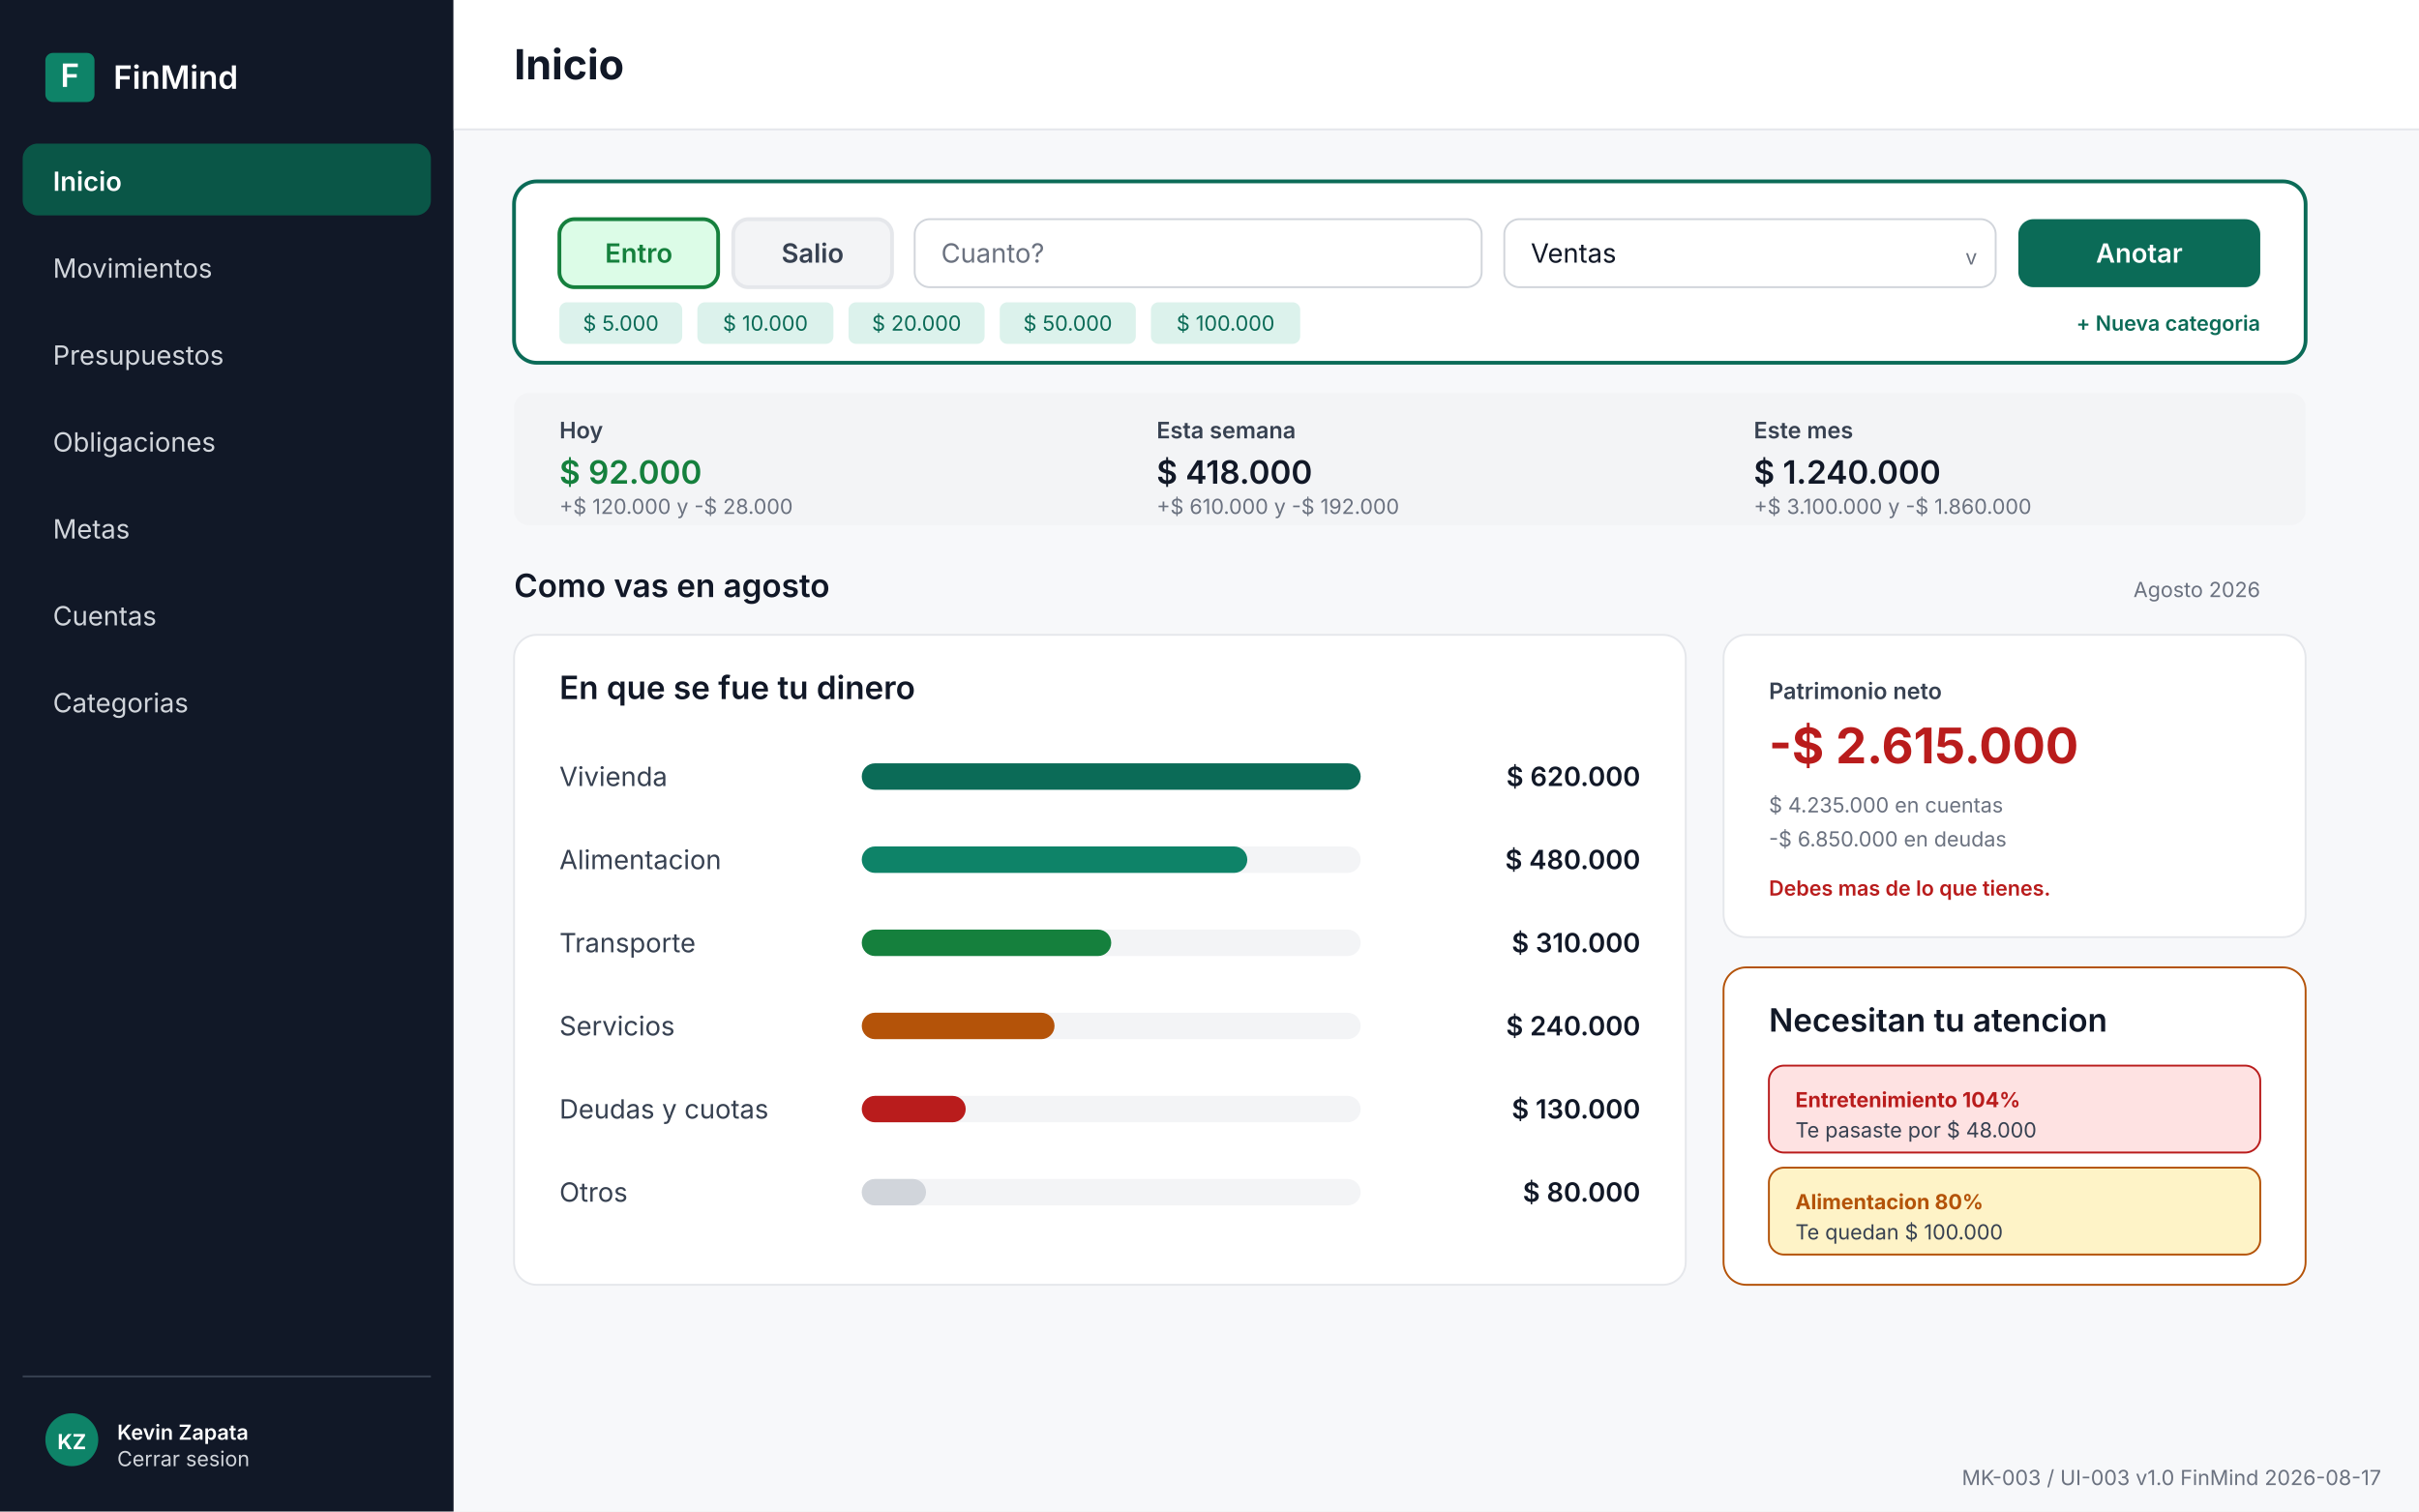
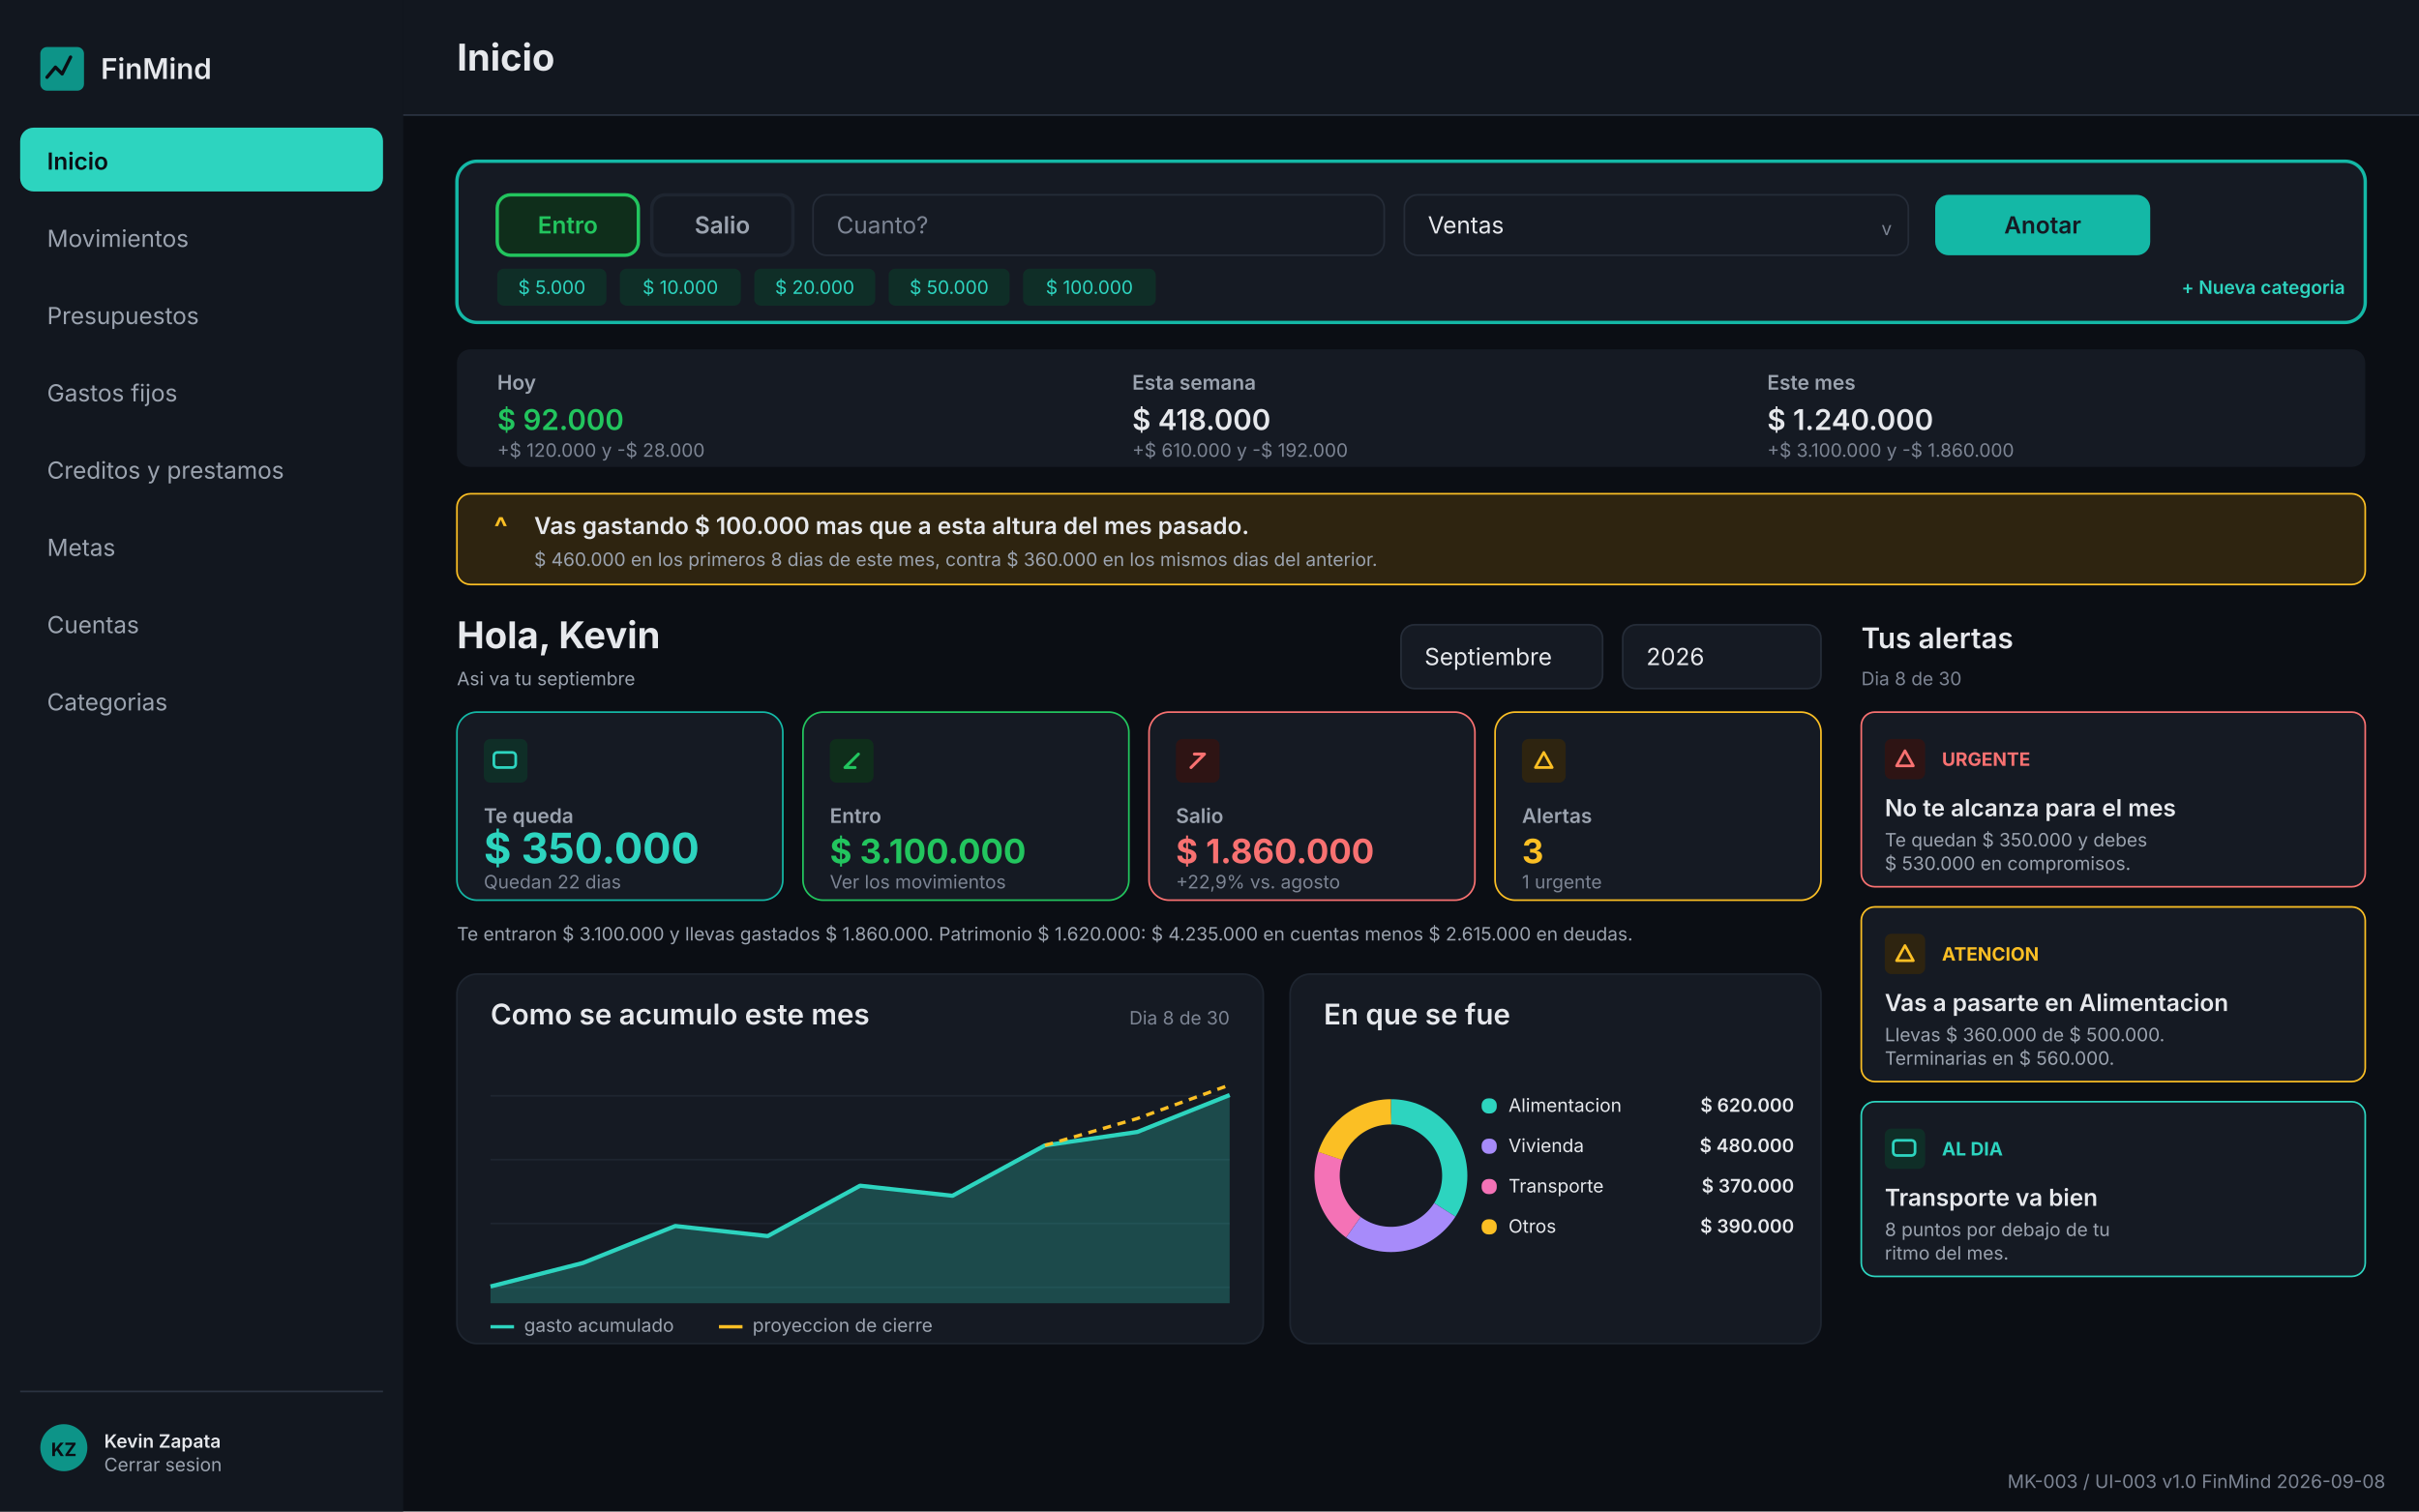
- <svg xmlns="http://www.w3.org/2000/svg" viewBox="0 0 1280 800" width="1280" height="800" role="img" aria-labelledby="t d">
-   <rect x="0" y="0" width="1280" height="800" rx="0" fill="#F7F8FA" />
-   <rect x="0" y="0" width="240" height="800" rx="0" fill="#111827" />
-   <rect x="24" y="28" width="26" height="26" rx="4" fill="#0E8368" />
-   <text x="37" y="46" font-family="Inter, 'Segoe UI', system-ui, sans-serif" font-size="17" font-weight="600" fill="#FFFFFF" text-anchor="middle">F</text>
-   <text x="60" y="47" font-family="Inter, 'Segoe UI', system-ui, sans-serif" font-size="17" font-weight="600" fill="#FFFFFF" text-anchor="start">FinMind</text>
-   <rect x="12" y="76" width="216" height="38" rx="8" fill="#0A5647" />
-   <text x="28" y="101" font-family="Inter, 'Segoe UI', system-ui, sans-serif" font-size="14" font-weight="600" fill="#FFFFFF" text-anchor="start">Inicio</text>
-   <text x="28" y="147" font-family="Inter, 'Segoe UI', system-ui, sans-serif" font-size="14" font-weight="400" fill="#D1D5DB" text-anchor="start">Movimientos</text>
-   <text x="28" y="193" font-family="Inter, 'Segoe UI', system-ui, sans-serif" font-size="14" font-weight="400" fill="#D1D5DB" text-anchor="start">Presupuestos</text>
-   <text x="28" y="239" font-family="Inter, 'Segoe UI', system-ui, sans-serif" font-size="14" font-weight="400" fill="#D1D5DB" text-anchor="start">Obligaciones</text>
-   <text x="28" y="285" font-family="Inter, 'Segoe UI', system-ui, sans-serif" font-size="14" font-weight="400" fill="#D1D5DB" text-anchor="start">Metas</text>
-   <text x="28" y="331" font-family="Inter, 'Segoe UI', system-ui, sans-serif" font-size="14" font-weight="400" fill="#D1D5DB" text-anchor="start">Cuentas</text>
-   <text x="28" y="377" font-family="Inter, 'Segoe UI', system-ui, sans-serif" font-size="14" font-weight="400" fill="#D1D5DB" text-anchor="start">Categorias</text>
-   <rect x="12" y="728" width="216" height="1" rx="0" fill="#374151" />
-   <rect x="24" y="748" width="28" height="28" rx="14" fill="#0E8368" />
-   <text x="38" y="767" font-family="Inter, 'Segoe UI', system-ui, sans-serif" font-size="11" font-weight="700" fill="#FFFFFF" text-anchor="middle">KZ</text>
-   <text x="62" y="762" font-family="Inter, 'Segoe UI', system-ui, sans-serif" font-size="11" font-weight="600" fill="#FFFFFF" text-anchor="start">Kevin Zapata</text>
-   <text x="62" y="776" font-family="Inter, 'Segoe UI', system-ui, sans-serif" font-size="11" font-weight="400" fill="#D1D5DB" text-anchor="start">Cerrar sesion</text>
-   <rect x="240" y="0" width="1040" height="68" rx="0" fill="#FFFFFF" />
-   <rect x="240" y="68" width="1040" height="1" rx="0" fill="#E5E7EB" />
-   <text x="272" y="42" font-family="Inter, 'Segoe UI', system-ui, sans-serif" font-size="22" font-weight="700" fill="#111827" text-anchor="start">Inicio</text>
-   <rect x="272" y="96" width="948" height="96" rx="12" fill="#FFFFFF" stroke="#0B6B57" stroke-width="2" />
-   <rect x="296" y="116" width="84" height="36" rx="8" fill="#DCFCE7" stroke="#15803D" stroke-width="2" />
-   <text x="338" y="139" font-family="Inter, 'Segoe UI', system-ui, sans-serif" font-size="14" font-weight="600" fill="#15803D" text-anchor="middle">Entro</text>
-   <rect x="388" y="116" width="84" height="36" rx="8" fill="#F3F4F6" stroke="#E5E7EB" stroke-width="2" />
-   <text x="430" y="139" font-family="Inter, 'Segoe UI', system-ui, sans-serif" font-size="14" font-weight="600" fill="#374151" text-anchor="middle">Salio</text>
-   <rect x="484" y="116" width="300" height="36" rx="8" fill="#FFFFFF" stroke="#D1D5DB" stroke-width="1" />
-   <text x="498" y="139" font-family="Inter, 'Segoe UI', system-ui, sans-serif" font-size="14" font-weight="400" fill="#6B7280" text-anchor="start">Cuanto?</text>
-   <rect x="796" y="116" width="260" height="36" rx="8" fill="#FFFFFF" stroke="#D1D5DB" stroke-width="1" />
-   <text x="810" y="139" font-family="Inter, 'Segoe UI', system-ui, sans-serif" font-size="14" font-weight="400" fill="#111827" text-anchor="start">Ventas</text>
-   <text x="1040" y="140" font-family="Inter, 'Segoe UI', system-ui, sans-serif" font-size="11" font-weight="400" fill="#6B7280" text-anchor="start">v</text>
-   <rect x="1068" y="116" width="128" height="36" rx="8" fill="#0B6B57" />
-   <text x="1132.0" y="139.0" font-family="Inter, 'Segoe UI', system-ui, sans-serif" font-size="14" font-weight="600" fill="#FFFFFF" text-anchor="middle">Anotar</text>
-   <rect x="296" y="160" width="65" height="22" rx="4" fill="#DCF2EC" />
-   <text x="328.5" y="175" font-family="Inter, 'Segoe UI', system-ui, sans-serif" font-size="11" font-weight="400" fill="#0B6B57" text-anchor="middle">$ 5.000</text>
-   <rect x="369" y="160" width="72" height="22" rx="4" fill="#DCF2EC" />
-   <text x="405.0" y="175" font-family="Inter, 'Segoe UI', system-ui, sans-serif" font-size="11" font-weight="400" fill="#0B6B57" text-anchor="middle">$ 10.000</text>
-   <rect x="449" y="160" width="72" height="22" rx="4" fill="#DCF2EC" />
-   <text x="485.0" y="175" font-family="Inter, 'Segoe UI', system-ui, sans-serif" font-size="11" font-weight="400" fill="#0B6B57" text-anchor="middle">$ 20.000</text>
-   <rect x="529" y="160" width="72" height="22" rx="4" fill="#DCF2EC" />
-   <text x="565.0" y="175" font-family="Inter, 'Segoe UI', system-ui, sans-serif" font-size="11" font-weight="400" fill="#0B6B57" text-anchor="middle">$ 50.000</text>
-   <rect x="609" y="160" width="79" height="22" rx="4" fill="#DCF2EC" />
-   <text x="648.5" y="175" font-family="Inter, 'Segoe UI', system-ui, sans-serif" font-size="11" font-weight="400" fill="#0B6B57" text-anchor="middle">$ 100.000</text>
-   <text x="1196" y="175" font-family="Inter, 'Segoe UI', system-ui, sans-serif" font-size="11" font-weight="600" fill="#0B6B57" text-anchor="end">+ Nueva categoria</text>
-   <rect x="272" y="208" width="948" height="70" rx="8" fill="#F3F4F6" />
-   <text x="296" y="232" font-family="Inter, 'Segoe UI', system-ui, sans-serif" font-size="12" font-weight="600" fill="#374151" text-anchor="start">Hoy</text>
-   <text x="296" y="256" font-family="Inter, 'Segoe UI', system-ui, sans-serif" font-size="17" font-weight="600" fill="#15803D" text-anchor="start">$ 92.000</text>
-   <text x="296" y="272" font-family="Inter, 'Segoe UI', system-ui, sans-serif" font-size="11" font-weight="400" fill="#6B7280" text-anchor="start">+$ 120.000 y -$ 28.000</text>
-   <text x="612" y="232" font-family="Inter, 'Segoe UI', system-ui, sans-serif" font-size="12" font-weight="600" fill="#374151" text-anchor="start">Esta semana</text>
-   <text x="612" y="256" font-family="Inter, 'Segoe UI', system-ui, sans-serif" font-size="17" font-weight="600" fill="#111827" text-anchor="start">$ 418.000</text>
-   <text x="612" y="272" font-family="Inter, 'Segoe UI', system-ui, sans-serif" font-size="11" font-weight="400" fill="#6B7280" text-anchor="start">+$ 610.000 y -$ 192.000</text>
-   <text x="928" y="232" font-family="Inter, 'Segoe UI', system-ui, sans-serif" font-size="12" font-weight="600" fill="#374151" text-anchor="start">Este mes</text>
-   <text x="928" y="256" font-family="Inter, 'Segoe UI', system-ui, sans-serif" font-size="17" font-weight="600" fill="#111827" text-anchor="start">$ 1.240.000</text>
-   <text x="928" y="272" font-family="Inter, 'Segoe UI', system-ui, sans-serif" font-size="11" font-weight="400" fill="#6B7280" text-anchor="start">+$ 3.100.000 y -$ 1.860.000</text>
-   <text x="272" y="316" font-family="Inter, 'Segoe UI', system-ui, sans-serif" font-size="17" font-weight="600" fill="#111827" text-anchor="start">Como vas en agosto</text>
-   <text x="1196" y="316" font-family="Inter, 'Segoe UI', system-ui, sans-serif" font-size="11" font-weight="400" fill="#6B7280" text-anchor="end">Agosto 2026</text>
-   <rect x="272" y="336" width="620" height="344" rx="12" fill="#FFFFFF" stroke="#E5E7EB" stroke-width="1" />
-   <text x="296" y="370" font-family="Inter, 'Segoe UI', system-ui, sans-serif" font-size="17" font-weight="600" fill="#111827" text-anchor="start">En que se fue tu dinero</text>
-   <text x="296" y="416" font-family="Inter, 'Segoe UI', system-ui, sans-serif" font-size="14" font-weight="400" fill="#374151" text-anchor="start">Vivienda</text>
-   <rect x="456" y="404" width="264" height="14" rx="7" fill="#F3F4F6" />
-   <rect x="456" y="404" width="264" height="14" rx="7" fill="#0B6B57" />
-   <text x="868" y="416" font-family="Inter, 'Segoe UI', system-ui, sans-serif" font-size="14" font-weight="600" fill="#111827" text-anchor="end">$ 620.000</text>
-   <text x="296" y="460" font-family="Inter, 'Segoe UI', system-ui, sans-serif" font-size="14" font-weight="400" fill="#374151" text-anchor="start">Alimentacion</text>
-   <rect x="456" y="448" width="264" height="14" rx="7" fill="#F3F4F6" />
-   <rect x="456" y="448" width="204" height="14" rx="7" fill="#0E8368" />
-   <text x="868" y="460" font-family="Inter, 'Segoe UI', system-ui, sans-serif" font-size="14" font-weight="600" fill="#111827" text-anchor="end">$ 480.000</text>
-   <text x="296" y="504" font-family="Inter, 'Segoe UI', system-ui, sans-serif" font-size="14" font-weight="400" fill="#374151" text-anchor="start">Transporte</text>
-   <rect x="456" y="492" width="264" height="14" rx="7" fill="#F3F4F6" />
-   <rect x="456" y="492" width="132" height="14" rx="7" fill="#15803D" />
-   <text x="868" y="504" font-family="Inter, 'Segoe UI', system-ui, sans-serif" font-size="14" font-weight="600" fill="#111827" text-anchor="end">$ 310.000</text>
-   <text x="296" y="548" font-family="Inter, 'Segoe UI', system-ui, sans-serif" font-size="14" font-weight="400" fill="#374151" text-anchor="start">Servicios</text>
-   <rect x="456" y="536" width="264" height="14" rx="7" fill="#F3F4F6" />
-   <rect x="456" y="536" width="102" height="14" rx="7" fill="#B45309" />
-   <text x="868" y="548" font-family="Inter, 'Segoe UI', system-ui, sans-serif" font-size="14" font-weight="600" fill="#111827" text-anchor="end">$ 240.000</text>
-   <text x="296" y="592" font-family="Inter, 'Segoe UI', system-ui, sans-serif" font-size="14" font-weight="400" fill="#374151" text-anchor="start">Deudas y cuotas</text>
-   <rect x="456" y="580" width="264" height="14" rx="7" fill="#F3F4F6" />
-   <rect x="456" y="580" width="55" height="14" rx="7" fill="#B91C1C" />
-   <text x="868" y="592" font-family="Inter, 'Segoe UI', system-ui, sans-serif" font-size="14" font-weight="600" fill="#111827" text-anchor="end">$ 130.000</text>
-   <text x="296" y="636" font-family="Inter, 'Segoe UI', system-ui, sans-serif" font-size="14" font-weight="400" fill="#374151" text-anchor="start">Otros</text>
-   <rect x="456" y="624" width="264" height="14" rx="7" fill="#F3F4F6" />
-   <rect x="456" y="624" width="34" height="14" rx="7" fill="#D1D5DB" />
-   <text x="868" y="636" font-family="Inter, 'Segoe UI', system-ui, sans-serif" font-size="14" font-weight="600" fill="#111827" text-anchor="end">$ 80.000</text>
-   <rect x="912" y="336" width="308" height="160" rx="12" fill="#FFFFFF" stroke="#E5E7EB" stroke-width="1" />
-   <text x="936" y="370" font-family="Inter, 'Segoe UI', system-ui, sans-serif" font-size="12" font-weight="600" fill="#374151" text-anchor="start">Patrimonio neto</text>
-   <text x="936" y="404" font-family="Inter, 'Segoe UI', system-ui, sans-serif" font-size="26" font-weight="700" fill="#B91C1C" text-anchor="start">-$ 2.615.000</text>
-   <text x="936" y="430" font-family="Inter, 'Segoe UI', system-ui, sans-serif" font-size="11" font-weight="400" fill="#6B7280" text-anchor="start">$ 4.235.000 en cuentas</text>
-   <text x="936" y="448" font-family="Inter, 'Segoe UI', system-ui, sans-serif" font-size="11" font-weight="400" fill="#6B7280" text-anchor="start">-$ 6.850.000 en deudas</text>
-   <text x="936" y="474" font-family="Inter, 'Segoe UI', system-ui, sans-serif" font-size="11" font-weight="600" fill="#B91C1C" text-anchor="start">Debes mas de lo que tienes.</text>
-   <rect x="912" y="512" width="308" height="168" rx="12" fill="#FFFFFF" stroke="#B45309" stroke-width="1" />
-   <text x="936" y="546" font-family="Inter, 'Segoe UI', system-ui, sans-serif" font-size="17" font-weight="600" fill="#111827" text-anchor="start">Necesitan tu atencion</text>
-   <rect x="936" y="564" width="260" height="46" rx="8" fill="#FEE2E2" stroke="#B91C1C" stroke-width="1" />
-   <text x="950" y="586" font-family="Inter, 'Segoe UI', system-ui, sans-serif" font-size="11" font-weight="700" fill="#B91C1C" text-anchor="start">Entretenimiento 104%</text>
-   <text x="950" y="602" font-family="Inter, 'Segoe UI', system-ui, sans-serif" font-size="11" font-weight="400" fill="#374151" text-anchor="start">Te pasaste por $ 48.000</text>
-   <rect x="936" y="618" width="260" height="46" rx="8" fill="#FEF3C7" stroke="#B45309" stroke-width="1" />
-   <text x="950" y="640" font-family="Inter, 'Segoe UI', system-ui, sans-serif" font-size="11" font-weight="700" fill="#B45309" text-anchor="start">Alimentacion 80%</text>
-   <text x="950" y="656" font-family="Inter, 'Segoe UI', system-ui, sans-serif" font-size="11" font-weight="400" fill="#374151" text-anchor="start">Te quedan $ 100.000</text>
-   <text x="1260" y="786" font-family="Inter, 'Segoe UI', system-ui, sans-serif" font-size="11" font-weight="400" fill="#6B7280" text-anchor="end">MK-003 / UI-003  v1.0  FinMind  2026-08-17</text>
+ <svg xmlns="http://www.w3.org/2000/svg" viewBox="0 0 1440 900" width="1440" height="900" role="img" aria-labelledby="t d">
+   <rect x="0" y="0" width="1440" height="900" rx="0" fill="#0B0E14" />
+   <rect x="0" y="0" width="240" height="900" rx="0" fill="#12171F" />
+   <rect x="24" y="28" width="26" height="26" rx="4" fill="#0D9488" />
+   <polyline points="28,46 33,40 37,44 42,34" fill="none" stroke="#0B0E14" stroke-width="2" stroke-linecap="round" stroke-linejoin="round" />
+   <text x="60" y="47" font-family="Inter, 'Segoe UI', system-ui, sans-serif" font-size="17" font-weight="600" fill="#E6E8EC" text-anchor="start">FinMind</text>
+   <rect x="12" y="76" width="216" height="38" rx="8" fill="#2DD4BF" />
+   <text x="28" y="101" font-family="Inter, 'Segoe UI', system-ui, sans-serif" font-size="14" font-weight="600" fill="#0B0E14" text-anchor="start">Inicio</text>
+   <text x="28" y="147" font-family="Inter, 'Segoe UI', system-ui, sans-serif" font-size="14" font-weight="400" fill="#9BA3AF" text-anchor="start">Movimientos</text>
+   <text x="28" y="193" font-family="Inter, 'Segoe UI', system-ui, sans-serif" font-size="14" font-weight="400" fill="#9BA3AF" text-anchor="start">Presupuestos</text>
+   <text x="28" y="239" font-family="Inter, 'Segoe UI', system-ui, sans-serif" font-size="14" font-weight="400" fill="#9BA3AF" text-anchor="start">Gastos fijos</text>
+   <text x="28" y="285" font-family="Inter, 'Segoe UI', system-ui, sans-serif" font-size="14" font-weight="400" fill="#9BA3AF" text-anchor="start">Creditos y prestamos</text>
+   <text x="28" y="331" font-family="Inter, 'Segoe UI', system-ui, sans-serif" font-size="14" font-weight="400" fill="#9BA3AF" text-anchor="start">Metas</text>
+   <text x="28" y="377" font-family="Inter, 'Segoe UI', system-ui, sans-serif" font-size="14" font-weight="400" fill="#9BA3AF" text-anchor="start">Cuentas</text>
+   <text x="28" y="423" font-family="Inter, 'Segoe UI', system-ui, sans-serif" font-size="14" font-weight="400" fill="#9BA3AF" text-anchor="start">Categorias</text>
+   <rect x="12" y="828" width="216" height="1" rx="0" fill="#2A3240" />
+   <rect x="24" y="848" width="28" height="28" rx="14" fill="#0D9488" />
+   <text x="38" y="867" font-family="Inter, 'Segoe UI', system-ui, sans-serif" font-size="11" font-weight="700" fill="#0B0E14" text-anchor="middle">KZ</text>
+   <text x="62" y="862" font-family="Inter, 'Segoe UI', system-ui, sans-serif" font-size="11" font-weight="600" fill="#E6E8EC" text-anchor="start">Kevin Zapata</text>
+   <text x="62" y="876" font-family="Inter, 'Segoe UI', system-ui, sans-serif" font-size="11" font-weight="400" fill="#9BA3AF" text-anchor="start">Cerrar sesion</text>
+   <rect x="240" y="0" width="1200" height="68" rx="0" fill="#12171F" />
+   <rect x="240" y="68" width="1200" height="1" rx="0" fill="#2A3240" />
+   <text x="272" y="42" font-family="Inter, 'Segoe UI', system-ui, sans-serif" font-size="22" font-weight="700" fill="#E6E8EC" text-anchor="start">Inicio</text>
+   <rect x="272" y="96" width="1136" height="96" rx="12" fill="#151A23" stroke="#14B8A6" stroke-width="2" />
+   <rect x="296" y="116" width="84" height="36" rx="8" fill="#0F2E1B" stroke="#22C55E" stroke-width="2" />
+   <text x="338" y="139" font-family="Inter, 'Segoe UI', system-ui, sans-serif" font-size="14" font-weight="600" fill="#22C55E" text-anchor="middle">Entro</text>
+   <rect x="388" y="116" width="84" height="36" rx="8" fill="#151A23" stroke="#1E2530" stroke-width="2" />
+   <text x="430" y="139" font-family="Inter, 'Segoe UI', system-ui, sans-serif" font-size="14" font-weight="600" fill="#9BA3AF" text-anchor="middle">Salio</text>
+   <rect x="484" y="116" width="340" height="36" rx="8" fill="#151A23" stroke="#252C38" stroke-width="1" />
+   <text x="498" y="139" font-family="Inter, 'Segoe UI', system-ui, sans-serif" font-size="14" font-weight="400" fill="#7C8493" text-anchor="start">Cuanto?</text>
+   <rect x="836" y="116" width="300" height="36" rx="8" fill="#151A23" stroke="#252C38" stroke-width="1" />
+   <text x="850" y="139" font-family="Inter, 'Segoe UI', system-ui, sans-serif" font-size="14" font-weight="400" fill="#E6E8EC" text-anchor="start">Ventas</text>
+   <text x="1120" y="140" font-family="Inter, 'Segoe UI', system-ui, sans-serif" font-size="11" font-weight="400" fill="#7C8493" text-anchor="start">v</text>
+   <rect x="1152" y="116" width="128" height="36" rx="8" fill="#14B8A6" />
+   <text x="1216.0" y="139.0" font-family="Inter, 'Segoe UI', system-ui, sans-serif" font-size="14" font-weight="600" fill="#151A23" text-anchor="middle">Anotar</text>
+   <rect x="296" y="160" width="65" height="22" rx="4" fill="#0F2E27" />
+   <text x="328.5" y="175" font-family="Inter, 'Segoe UI', system-ui, sans-serif" font-size="11" font-weight="400" fill="#2DD4BF" text-anchor="middle">$ 5.000</text>
+   <rect x="369" y="160" width="72" height="22" rx="4" fill="#0F2E27" />
+   <text x="405.0" y="175" font-family="Inter, 'Segoe UI', system-ui, sans-serif" font-size="11" font-weight="400" fill="#2DD4BF" text-anchor="middle">$ 10.000</text>
+   <rect x="449" y="160" width="72" height="22" rx="4" fill="#0F2E27" />
+   <text x="485.0" y="175" font-family="Inter, 'Segoe UI', system-ui, sans-serif" font-size="11" font-weight="400" fill="#2DD4BF" text-anchor="middle">$ 20.000</text>
+   <rect x="529" y="160" width="72" height="22" rx="4" fill="#0F2E27" />
+   <text x="565.0" y="175" font-family="Inter, 'Segoe UI', system-ui, sans-serif" font-size="11" font-weight="400" fill="#2DD4BF" text-anchor="middle">$ 50.000</text>
+   <rect x="609" y="160" width="79" height="22" rx="4" fill="#0F2E27" />
+   <text x="648.5" y="175" font-family="Inter, 'Segoe UI', system-ui, sans-serif" font-size="11" font-weight="400" fill="#2DD4BF" text-anchor="middle">$ 100.000</text>
+   <text x="1396" y="175" font-family="Inter, 'Segoe UI', system-ui, sans-serif" font-size="11" font-weight="600" fill="#2DD4BF" text-anchor="end">+ Nueva categoria</text>
+   <rect x="272" y="208" width="1136" height="70" rx="8" fill="#151A23" />
+   <text x="296" y="232" font-family="Inter, 'Segoe UI', system-ui, sans-serif" font-size="12" font-weight="600" fill="#9BA3AF" text-anchor="start">Hoy</text>
+   <text x="296" y="256" font-family="Inter, 'Segoe UI', system-ui, sans-serif" font-size="17" font-weight="600" fill="#22C55E" text-anchor="start">$ 92.000</text>
+   <text x="296" y="272" font-family="Inter, 'Segoe UI', system-ui, sans-serif" font-size="11" font-weight="400" fill="#7C8493" text-anchor="start">+$ 120.000 y -$ 28.000</text>
+   <text x="674" y="232" font-family="Inter, 'Segoe UI', system-ui, sans-serif" font-size="12" font-weight="600" fill="#9BA3AF" text-anchor="start">Esta semana</text>
+   <text x="674" y="256" font-family="Inter, 'Segoe UI', system-ui, sans-serif" font-size="17" font-weight="600" fill="#E6E8EC" text-anchor="start">$ 418.000</text>
+   <text x="674" y="272" font-family="Inter, 'Segoe UI', system-ui, sans-serif" font-size="11" font-weight="400" fill="#7C8493" text-anchor="start">+$ 610.000 y -$ 192.000</text>
+   <text x="1052" y="232" font-family="Inter, 'Segoe UI', system-ui, sans-serif" font-size="12" font-weight="600" fill="#9BA3AF" text-anchor="start">Este mes</text>
+   <text x="1052" y="256" font-family="Inter, 'Segoe UI', system-ui, sans-serif" font-size="17" font-weight="600" fill="#E6E8EC" text-anchor="start">$ 1.240.000</text>
+   <text x="1052" y="272" font-family="Inter, 'Segoe UI', system-ui, sans-serif" font-size="11" font-weight="400" fill="#7C8493" text-anchor="start">+$ 3.100.000 y -$ 1.860.000</text>
+   <rect x="272" y="294" width="1136" height="54" rx="8" fill="#2E2410" stroke="#FBBF24" stroke-width="1" />
+   <text x="294" y="320" font-family="Inter, 'Segoe UI', system-ui, sans-serif" font-size="17" font-weight="700" fill="#FBBF24" text-anchor="start">^</text>
+   <text x="318" y="318" font-family="Inter, 'Segoe UI', system-ui, sans-serif" font-size="14" font-weight="600" fill="#E6E8EC" text-anchor="start">Vas gastando $ 100.000 mas que a esta altura del mes pasado.</text>
+   <text x="318" y="337" font-family="Inter, 'Segoe UI', system-ui, sans-serif" font-size="11" font-weight="400" fill="#9BA3AF" text-anchor="start">$ 460.000 en los primeros 8 dias de este mes, contra $ 360.000 en los mismos dias del anterior.</text>
+   <text x="272" y="386" font-family="Inter, 'Segoe UI', system-ui, sans-serif" font-size="22" font-weight="700" fill="#E6E8EC" text-anchor="start">Hola, Kevin</text>
+   <text x="272" y="408" font-family="Inter, 'Segoe UI', system-ui, sans-serif" font-size="11" font-weight="400" fill="#9BA3AF" text-anchor="start">Asi va tu septiembre</text>
+   <rect x="834" y="372" width="120" height="38" rx="8" fill="#151A23" stroke="#252C38" stroke-width="1" />
+   <text x="848" y="396" font-family="Inter, 'Segoe UI', system-ui, sans-serif" font-size="14" font-weight="400" fill="#E6E8EC" text-anchor="start">Septiembre</text>
+   <rect x="966" y="372" width="118" height="38" rx="8" fill="#151A23" stroke="#252C38" stroke-width="1" />
+   <text x="980" y="396" font-family="Inter, 'Segoe UI', system-ui, sans-serif" font-size="14" font-weight="400" fill="#E6E8EC" text-anchor="start">2026</text>
+   <rect x="272" y="424" width="194" height="112" rx="12" fill="#151A23" stroke="#14B8A6" stroke-width="1" />
+   <rect x="288" y="440" width="26" height="26" rx="4" fill="#0F2E27" />
+   <rect x="294" y="448" width="13" height="9" rx="2" fill="none" stroke="#2DD4BF" stroke-width="1.6" />
+   <text x="288" y="490" font-family="Inter, 'Segoe UI', system-ui, sans-serif" font-size="12" font-weight="600" fill="#9BA3AF" text-anchor="start">Te queda</text>
+   <text x="288" y="514" font-family="Inter, 'Segoe UI', system-ui, sans-serif" font-size="25" font-weight="700" fill="#2DD4BF" text-anchor="start">$ 350.000</text>
+   <text x="288" y="529" font-family="Inter, 'Segoe UI', system-ui, sans-serif" font-size="11" font-weight="400" fill="#7C8493" text-anchor="start">Quedan 22 dias</text>
+   <rect x="478" y="424" width="194" height="112" rx="12" fill="#151A23" stroke="#22C55E" stroke-width="1" />
+   <rect x="494" y="440" width="26" height="26" rx="4" fill="#0F2E1B" />
+   <polyline points="511,449 503,457 509,457" fill="none" stroke="#22C55E" stroke-width="1.8" stroke-linecap="round" stroke-linejoin="round" />
+   <text x="494" y="490" font-family="Inter, 'Segoe UI', system-ui, sans-serif" font-size="12" font-weight="600" fill="#9BA3AF" text-anchor="start">Entro</text>
+   <text x="494" y="514" font-family="Inter, 'Segoe UI', system-ui, sans-serif" font-size="20" font-weight="700" fill="#22C55E" text-anchor="start">$ 3.100.000</text>
+   <text x="494" y="529" font-family="Inter, 'Segoe UI', system-ui, sans-serif" font-size="11" font-weight="400" fill="#7C8493" text-anchor="start">Ver los movimientos</text>
+   <rect x="684" y="424" width="194" height="112" rx="12" fill="#151A23" stroke="#F87171" stroke-width="1" />
+   <rect x="700" y="440" width="26" height="26" rx="4" fill="#2E1414" />
+   <polyline points="709,457 717,449 711,449" fill="none" stroke="#F87171" stroke-width="1.8" stroke-linecap="round" stroke-linejoin="round" />
+   <text x="700" y="490" font-family="Inter, 'Segoe UI', system-ui, sans-serif" font-size="12" font-weight="600" fill="#9BA3AF" text-anchor="start">Salio</text>
+   <text x="700" y="514" font-family="Inter, 'Segoe UI', system-ui, sans-serif" font-size="20" font-weight="700" fill="#F87171" text-anchor="start">$ 1.860.000</text>
+   <text x="700" y="529" font-family="Inter, 'Segoe UI', system-ui, sans-serif" font-size="11" font-weight="400" fill="#7C8493" text-anchor="start">+22,9% vs. agosto</text>
+   <rect x="890" y="424" width="194" height="112" rx="12" fill="#151A23" stroke="#FBBF24" stroke-width="1" />
+   <rect x="906" y="440" width="26" height="26" rx="4" fill="#2E2410" />
+   <polygon points="919,448 924,457 914,457" fill="none" stroke="#FBBF24" stroke-width="1.6" stroke-linejoin="round" />
+   <text x="906" y="490" font-family="Inter, 'Segoe UI', system-ui, sans-serif" font-size="12" font-weight="600" fill="#9BA3AF" text-anchor="start">Alertas</text>
+   <text x="906" y="514" font-family="Inter, 'Segoe UI', system-ui, sans-serif" font-size="20" font-weight="700" fill="#FBBF24" text-anchor="start">3</text>
+   <text x="906" y="529" font-family="Inter, 'Segoe UI', system-ui, sans-serif" font-size="11" font-weight="400" fill="#7C8493" text-anchor="start">1 urgente</text>
+   <text x="272" y="560" font-family="Inter, 'Segoe UI', system-ui, sans-serif" font-size="11" font-weight="400" fill="#9BA3AF" text-anchor="start">Te entraron $ 3.100.000 y llevas gastados $ 1.860.000. Patrimonio $ 1.620.000: $ 4.235.000 en cuentas menos $ 2.615.000 en deudas.</text>
+   <rect x="272" y="580" width="480" height="220" rx="12" fill="#151A23" stroke="#1E2530" stroke-width="1" />
+   <text x="292" y="610" font-family="Inter, 'Segoe UI', system-ui, sans-serif" font-size="17" font-weight="600" fill="#E6E8EC" text-anchor="start">Como se acumulo este mes</text>
+   <text x="732" y="610" font-family="Inter, 'Segoe UI', system-ui, sans-serif" font-size="11" font-weight="400" fill="#7C8493" text-anchor="end">Dia 8 de 30</text>
+   <rect x="292" y="652" width="440" height="1" rx="0" fill="#1E2530" />
+   <rect x="292" y="690" width="440" height="1" rx="0" fill="#1E2530" />
+   <rect x="292" y="728" width="440" height="1" rx="0" fill="#1E2530" />
+   <rect x="292" y="766" width="440" height="1" rx="0" fill="#1E2530" />
+   <polygon points="292,766 347,752 402,730 457,736 512,706 567,712 622,682 677,674 732,652 732,776 292,776" fill="#2DD4BF" opacity="0.26" />
+   <polyline points="292,766 347,752 402,730 457,736 512,706 567,712 622,682 677,674 732,652" fill="none" stroke="#2DD4BF" stroke-width="2.5" stroke-linejoin="round" />
+   <polyline points="622,682 677,666 732,646" fill="none" stroke="#FBBF24" stroke-width="2" stroke-dasharray="5 4" />
+   <rect x="292" y="789" width="14" height="2" rx="0" fill="#2DD4BF" />
+   <text x="312" y="793" font-family="Inter, 'Segoe UI', system-ui, sans-serif" font-size="11" font-weight="400" fill="#9BA3AF" text-anchor="start">gasto acumulado</text>
+   <rect x="428" y="789" width="14" height="2" rx="0" fill="#FBBF24" />
+   <text x="448" y="793" font-family="Inter, 'Segoe UI', system-ui, sans-serif" font-size="11" font-weight="400" fill="#9BA3AF" text-anchor="start">proyeccion de cierre</text>
+   <rect x="768" y="580" width="316" height="220" rx="12" fill="#151A23" stroke="#1E2530" stroke-width="1" />
+   <text x="788" y="610" font-family="Inter, 'Segoe UI', system-ui, sans-serif" font-size="17" font-weight="600" fill="#E6E8EC" text-anchor="start">En que se fue</text>
+   <circle cx="828" cy="700" r="38" fill="none" stroke="#1E2530" stroke-width="15" />
+   <circle cx="828" cy="700" r="38" fill="none" stroke="#2DD4BF" stroke-width="15" stroke-dasharray="81.2 157.6" stroke-dashoffset="-0.0" transform="rotate(-90 828 700)" />
+   <circle cx="828" cy="700" r="38" fill="none" stroke="#A78BFA" stroke-width="15" stroke-dasharray="62.1 176.7" stroke-dashoffset="-81.2" transform="rotate(-90 828 700)" />
+   <circle cx="828" cy="700" r="38" fill="none" stroke="#F472B6" stroke-width="15" stroke-dasharray="47.8 191.0" stroke-dashoffset="-143.3" transform="rotate(-90 828 700)" />
+   <circle cx="828" cy="700" r="38" fill="none" stroke="#FBBF24" stroke-width="15" stroke-dasharray="47.8 191.0" stroke-dashoffset="-191.0" transform="rotate(-90 828 700)" />
+   <rect x="882" y="654" width="9" height="9" rx="4" fill="#2DD4BF" />
+   <text x="898" y="662" font-family="Inter, 'Segoe UI', system-ui, sans-serif" font-size="11" font-weight="400" fill="#E6E8EC" text-anchor="start">Alimentacion</text>
+   <text x="1068" y="662" font-family="Inter, 'Segoe UI', system-ui, sans-serif" font-size="11" font-weight="600" fill="#E6E8EC" text-anchor="end">$ 620.000</text>
+   <rect x="882" y="678" width="9" height="9" rx="4" fill="#A78BFA" />
+   <text x="898" y="686" font-family="Inter, 'Segoe UI', system-ui, sans-serif" font-size="11" font-weight="400" fill="#E6E8EC" text-anchor="start">Vivienda</text>
+   <text x="1068" y="686" font-family="Inter, 'Segoe UI', system-ui, sans-serif" font-size="11" font-weight="600" fill="#E6E8EC" text-anchor="end">$ 480.000</text>
+   <rect x="882" y="702" width="9" height="9" rx="4" fill="#F472B6" />
+   <text x="898" y="710" font-family="Inter, 'Segoe UI', system-ui, sans-serif" font-size="11" font-weight="400" fill="#E6E8EC" text-anchor="start">Transporte</text>
+   <text x="1068" y="710" font-family="Inter, 'Segoe UI', system-ui, sans-serif" font-size="11" font-weight="600" fill="#E6E8EC" text-anchor="end">$ 370.000</text>
+   <rect x="882" y="726" width="9" height="9" rx="4" fill="#FBBF24" />
+   <text x="898" y="734" font-family="Inter, 'Segoe UI', system-ui, sans-serif" font-size="11" font-weight="400" fill="#E6E8EC" text-anchor="start">Otros</text>
+   <text x="1068" y="734" font-family="Inter, 'Segoe UI', system-ui, sans-serif" font-size="11" font-weight="600" fill="#E6E8EC" text-anchor="end">$ 390.000</text>
+   <text x="1108" y="386" font-family="Inter, 'Segoe UI', system-ui, sans-serif" font-size="17" font-weight="600" fill="#E6E8EC" text-anchor="start">Tus alertas</text>
+   <text x="1108" y="408" font-family="Inter, 'Segoe UI', system-ui, sans-serif" font-size="11" font-weight="400" fill="#7C8493" text-anchor="start">Dia 8 de 30</text>
+   <rect x="1108" y="424" width="300" height="104" rx="8" fill="#151A23" stroke="#F87171" stroke-width="1" />
+   <rect x="1122" y="440" width="24" height="24" rx="4" fill="#2E1414" />
+   <polygon points="1134,447 1139,456 1129,456" fill="none" stroke="#F87171" stroke-width="1.6" stroke-linejoin="round" />
+   <text x="1156" y="456" font-family="Inter, 'Segoe UI', system-ui, sans-serif" font-size="11" font-weight="700" fill="#F87171" text-anchor="start">URGENTE</text>
+   <text x="1122" y="486" font-family="Inter, 'Segoe UI', system-ui, sans-serif" font-size="14" font-weight="600" fill="#E6E8EC" text-anchor="start">No te alcanza para el mes</text>
+   <text x="1122" y="504" font-family="Inter, 'Segoe UI', system-ui, sans-serif" font-size="11" font-weight="400" fill="#9BA3AF" text-anchor="start">Te quedan $ 350.000 y debes</text>
+   <text x="1122" y="518" font-family="Inter, 'Segoe UI', system-ui, sans-serif" font-size="11" font-weight="400" fill="#9BA3AF" text-anchor="start">$ 530.000 en compromisos.</text>
+   <rect x="1108" y="540" width="300" height="104" rx="8" fill="#151A23" stroke="#FBBF24" stroke-width="1" />
+   <rect x="1122" y="556" width="24" height="24" rx="4" fill="#2E2410" />
+   <polygon points="1134,563 1139,572 1129,572" fill="none" stroke="#FBBF24" stroke-width="1.6" stroke-linejoin="round" />
+   <text x="1156" y="572" font-family="Inter, 'Segoe UI', system-ui, sans-serif" font-size="11" font-weight="700" fill="#FBBF24" text-anchor="start">ATENCION</text>
+   <text x="1122" y="602" font-family="Inter, 'Segoe UI', system-ui, sans-serif" font-size="14" font-weight="600" fill="#E6E8EC" text-anchor="start">Vas a pasarte en Alimentacion</text>
+   <text x="1122" y="620" font-family="Inter, 'Segoe UI', system-ui, sans-serif" font-size="11" font-weight="400" fill="#9BA3AF" text-anchor="start">Llevas $ 360.000 de $ 500.000.</text>
+   <text x="1122" y="634" font-family="Inter, 'Segoe UI', system-ui, sans-serif" font-size="11" font-weight="400" fill="#9BA3AF" text-anchor="start">Terminarias en $ 560.000.</text>
+   <rect x="1108" y="656" width="300" height="104" rx="8" fill="#151A23" stroke="#2DD4BF" stroke-width="1" />
+   <rect x="1122" y="672" width="24" height="24" rx="4" fill="#0F2E27" />
+   <rect x="1127" y="679" width="13" height="9" rx="2" fill="none" stroke="#2DD4BF" stroke-width="1.6" />
+   <text x="1156" y="688" font-family="Inter, 'Segoe UI', system-ui, sans-serif" font-size="11" font-weight="700" fill="#2DD4BF" text-anchor="start">AL DIA</text>
+   <text x="1122" y="718" font-family="Inter, 'Segoe UI', system-ui, sans-serif" font-size="14" font-weight="600" fill="#E6E8EC" text-anchor="start">Transporte va bien</text>
+   <text x="1122" y="736" font-family="Inter, 'Segoe UI', system-ui, sans-serif" font-size="11" font-weight="400" fill="#9BA3AF" text-anchor="start">8 puntos por debajo de tu</text>
+   <text x="1122" y="750" font-family="Inter, 'Segoe UI', system-ui, sans-serif" font-size="11" font-weight="400" fill="#9BA3AF" text-anchor="start">ritmo del mes.</text>
+   <text x="1420" y="886" font-family="Inter, 'Segoe UI', system-ui, sans-serif" font-size="11" font-weight="400" fill="#7C8493" text-anchor="end">MK-003 / UI-003  v1.0  FinMind  2026-09-08</text>
</svg>
